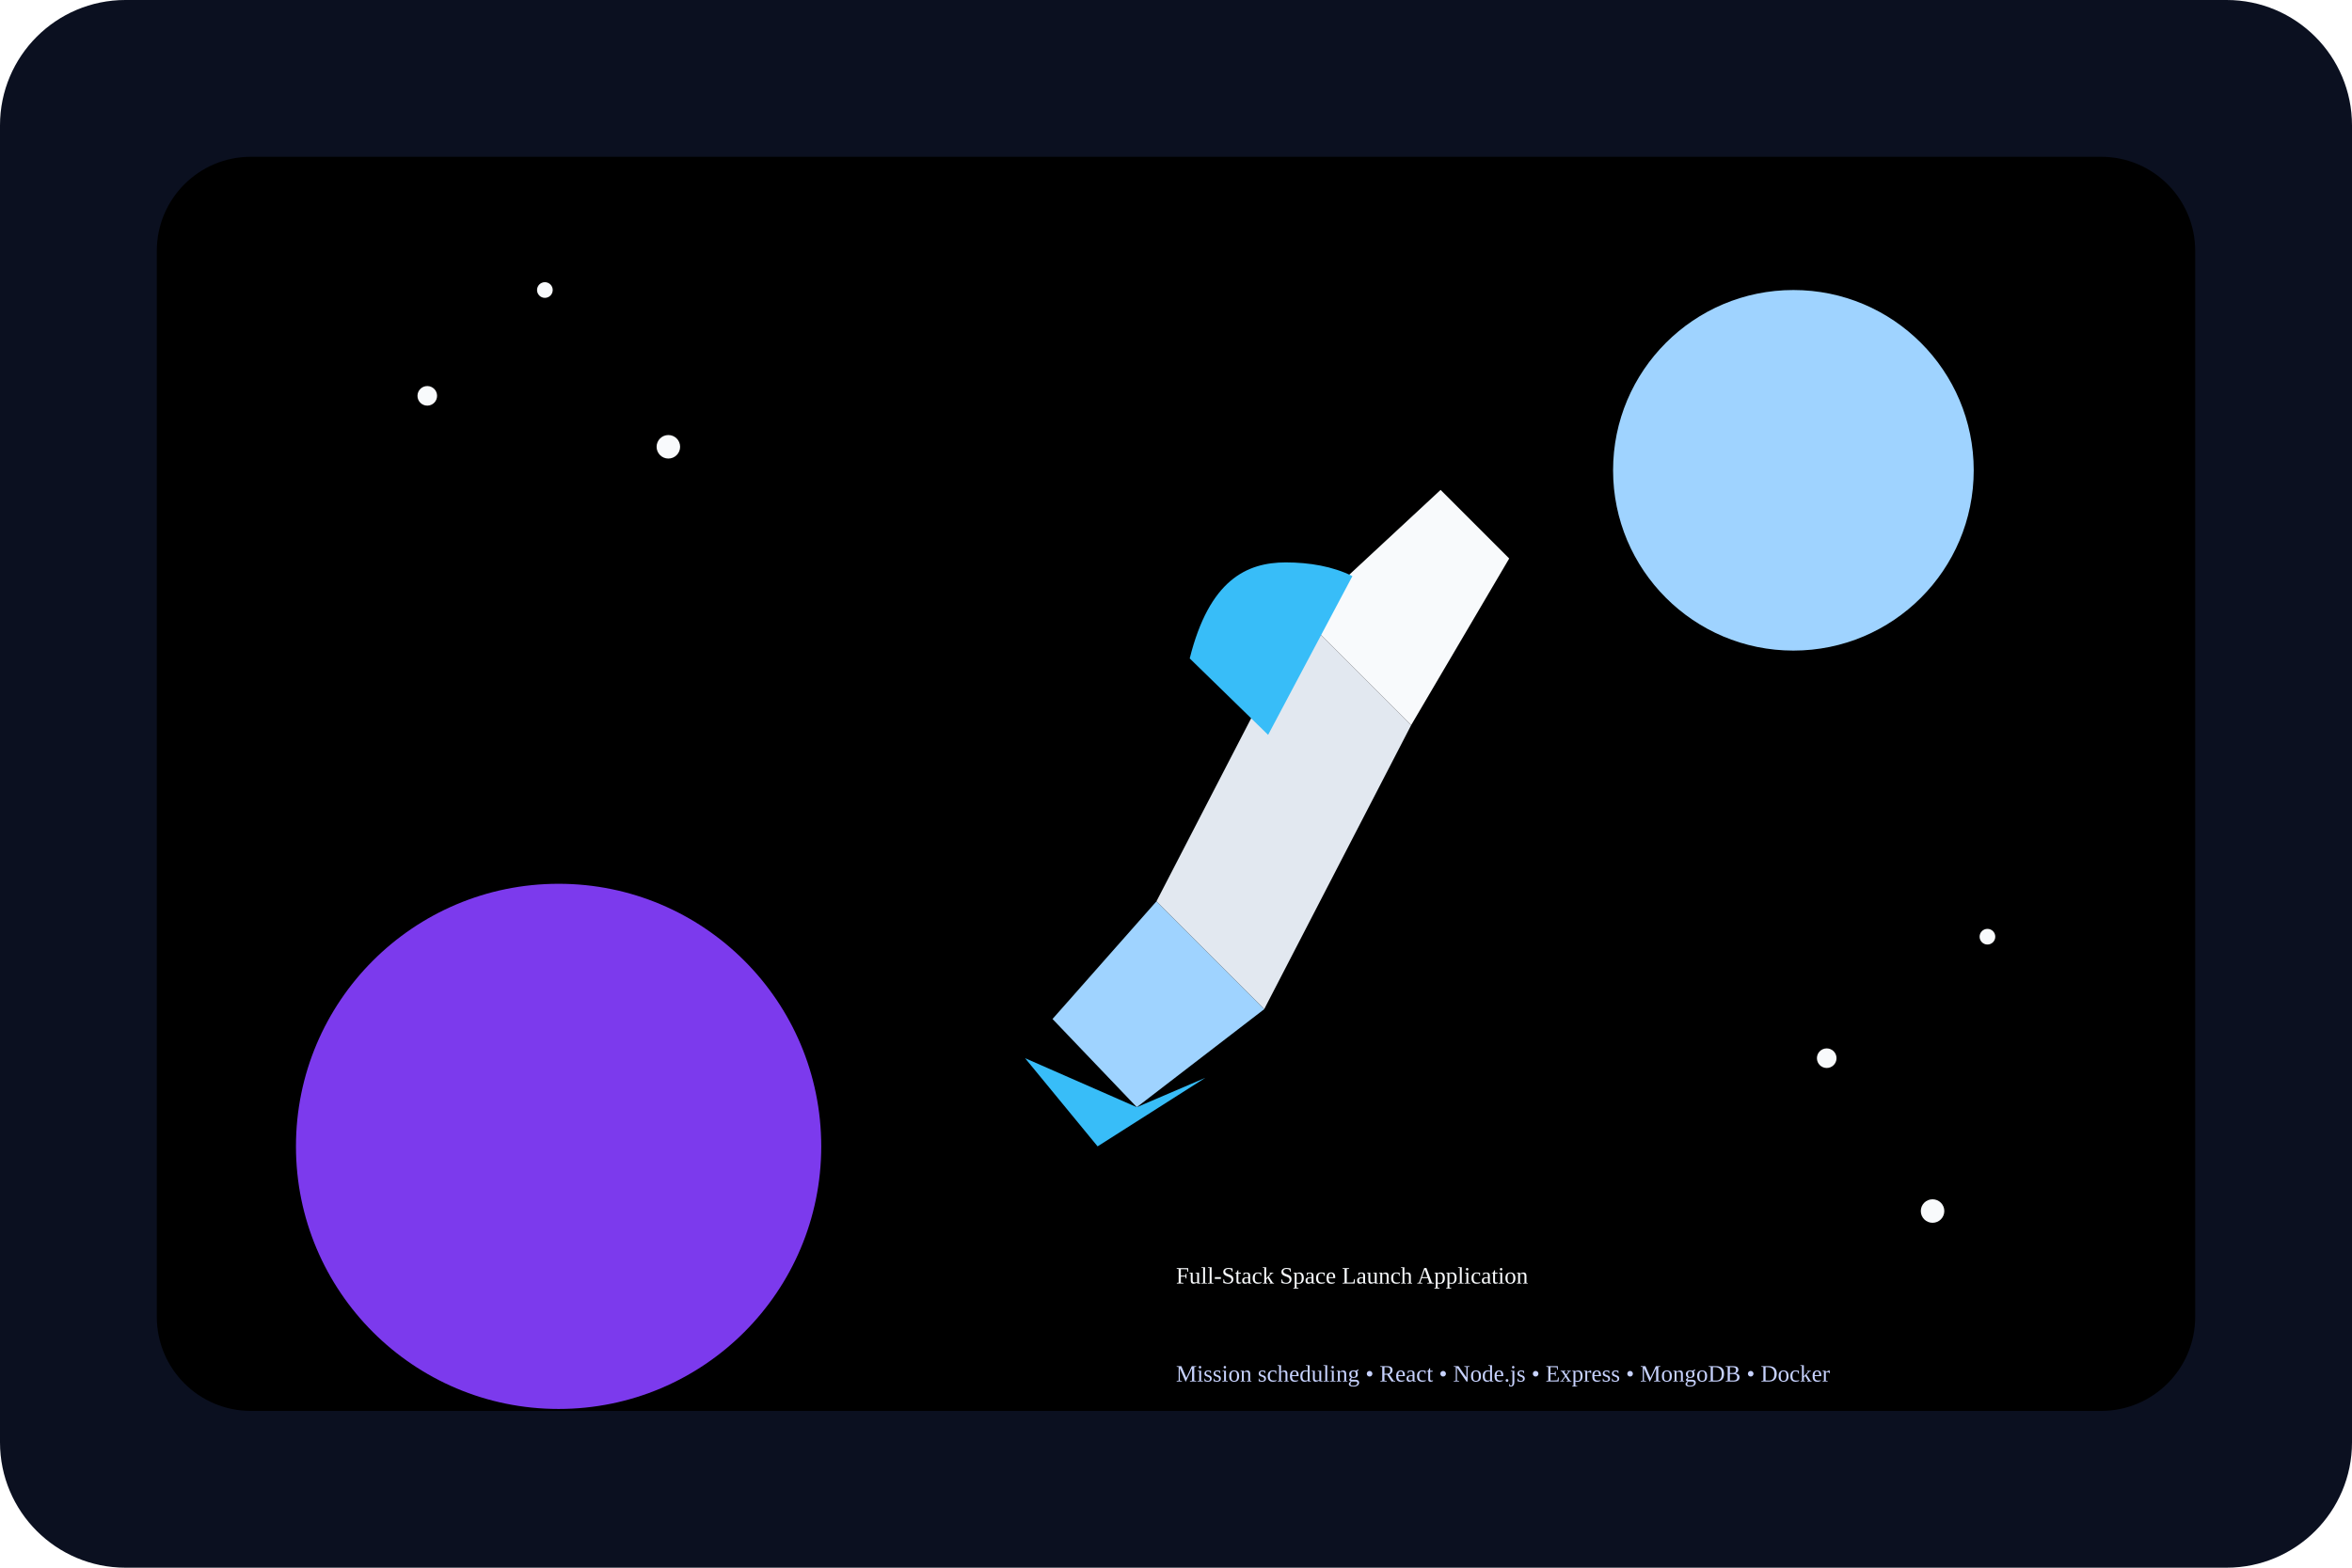
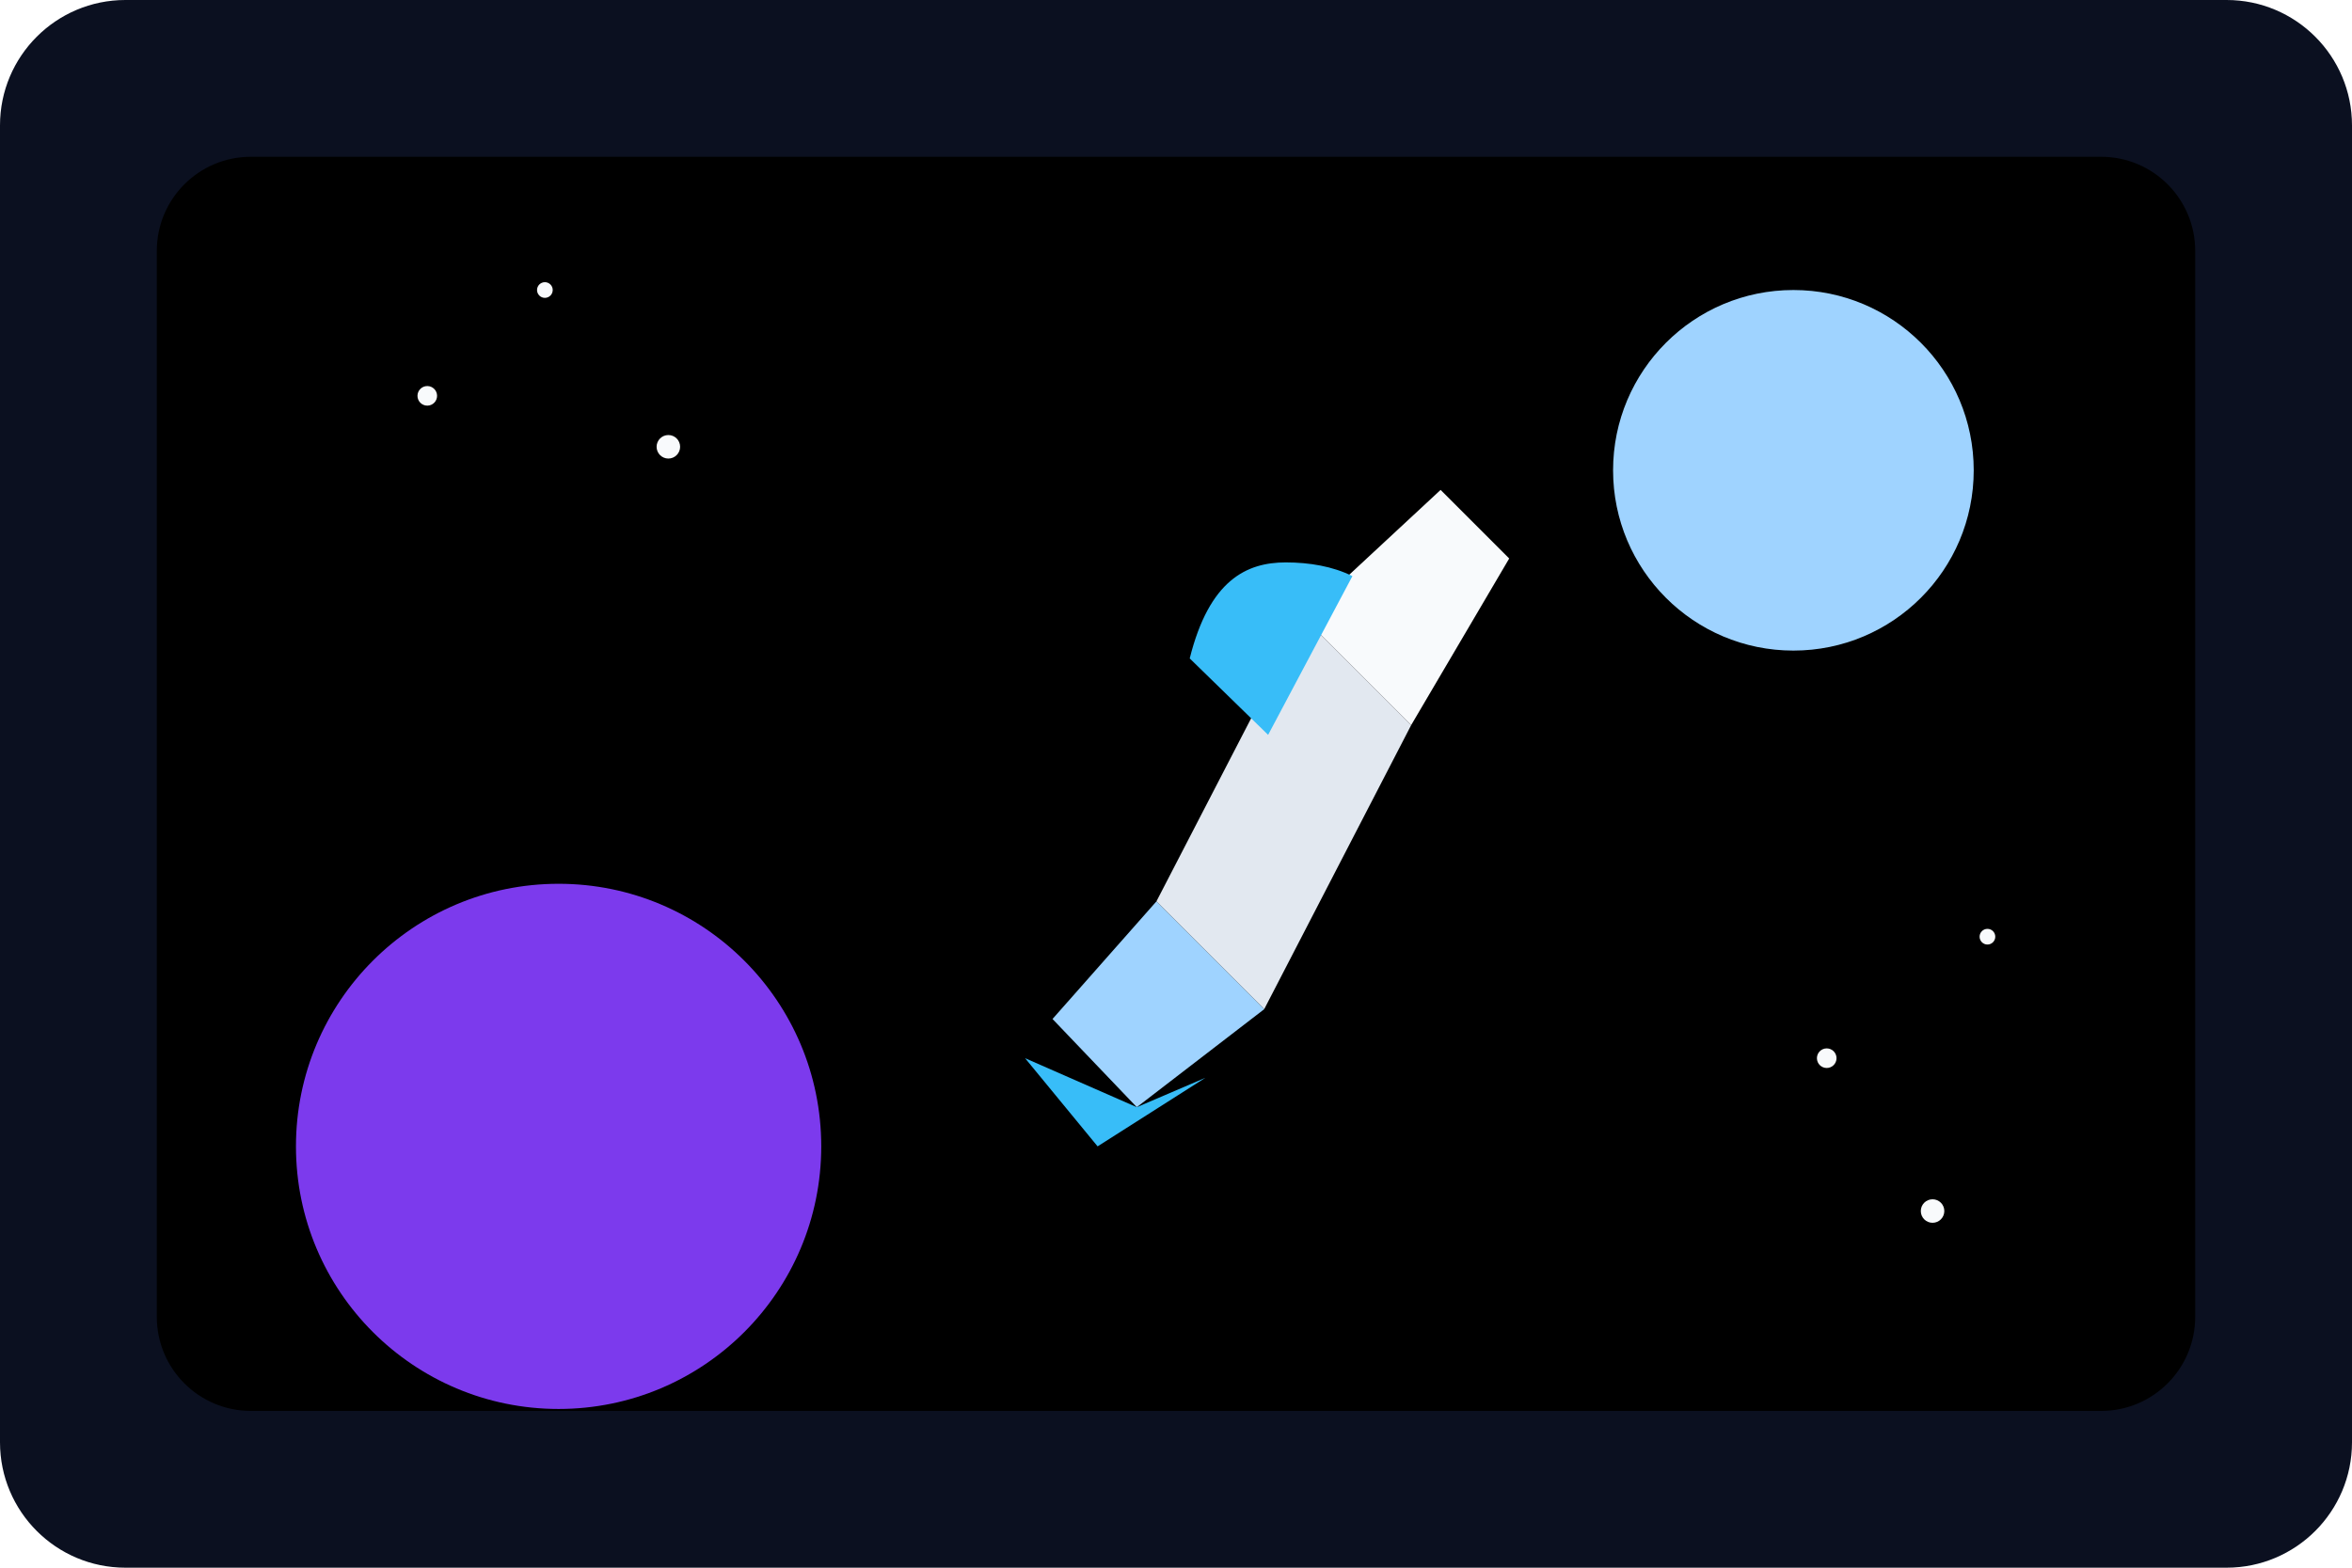
<svg xmlns="http://www.w3.org/2000/svg" width="1200" height="800" viewBox="0 0 1200 800" fill="none">
  <rect width="1200" height="800" rx="64" fill="#0B1020" />
  <rect x="80" y="80" width="1040" height="640" rx="48" fill="url(#spaceGradient)" />
  <circle cx="915" cy="240" r="92" fill="#9FD3FF" fillOpacity="0.22" />
  <circle cx="285" cy="585" r="134" fill="#7C3AED" fillOpacity="0.18" />
  <path d="M590 460L665 315L720 370L645 515L590 460Z" fill="#E2E8F0" />
  <path d="M537 520L590 460L645 515L580 565L537 520Z" fill="#9FD3FF" />
  <path d="M665 315L735 250L770 285L720 370L665 315Z" fill="#F8FAFC" />
  <path d="M523 540L560 585L615 550L580 565L523 540Z" fill="#38BDF8" />
  <path d="M607 336L647 375L690 294C680 289 668 287 656 287C636 287 617 296 607 336Z" fill="#38BDF8" />
  <circle cx="218" cy="202" r="5" fill="#F8FAFC" />
  <circle cx="278" cy="148" r="4" fill="#F8FAFC" />
  <circle cx="341" cy="228" r="6" fill="#F8FAFC" />
  <circle cx="932" cy="540" r="5" fill="#F8FAFC" />
  <circle cx="1014" cy="478" r="4" fill="#F8FAFC" />
  <circle cx="986" cy="618" r="6" fill="#F8FAFC" />
-   <text x="600" y="655" textAnchor="middle" fill="#F8FAFC" fontFamily="Poppins, Arial, sans-serif" fontSize="54" fontWeight="600">
-     Full-Stack Space Launch Application
-   </text>
-   <text x="600" y="705" textAnchor="middle" fill="#C7D2FE" fontFamily="Poppins, Arial, sans-serif" fontSize="28">
-     Mission scheduling • React • Node.js • Express • MongoDB • Docker
-   </text>
  <defs>
    <linearGradient id="spaceGradient" x1="80" y1="80" x2="1120" y2="720" gradientUnits="userSpaceOnUse">
      <stop stopColor="#111827" />
      <stop offset="1" stopColor="#1D4ED8" />
    </linearGradient>
  </defs>
</svg>
